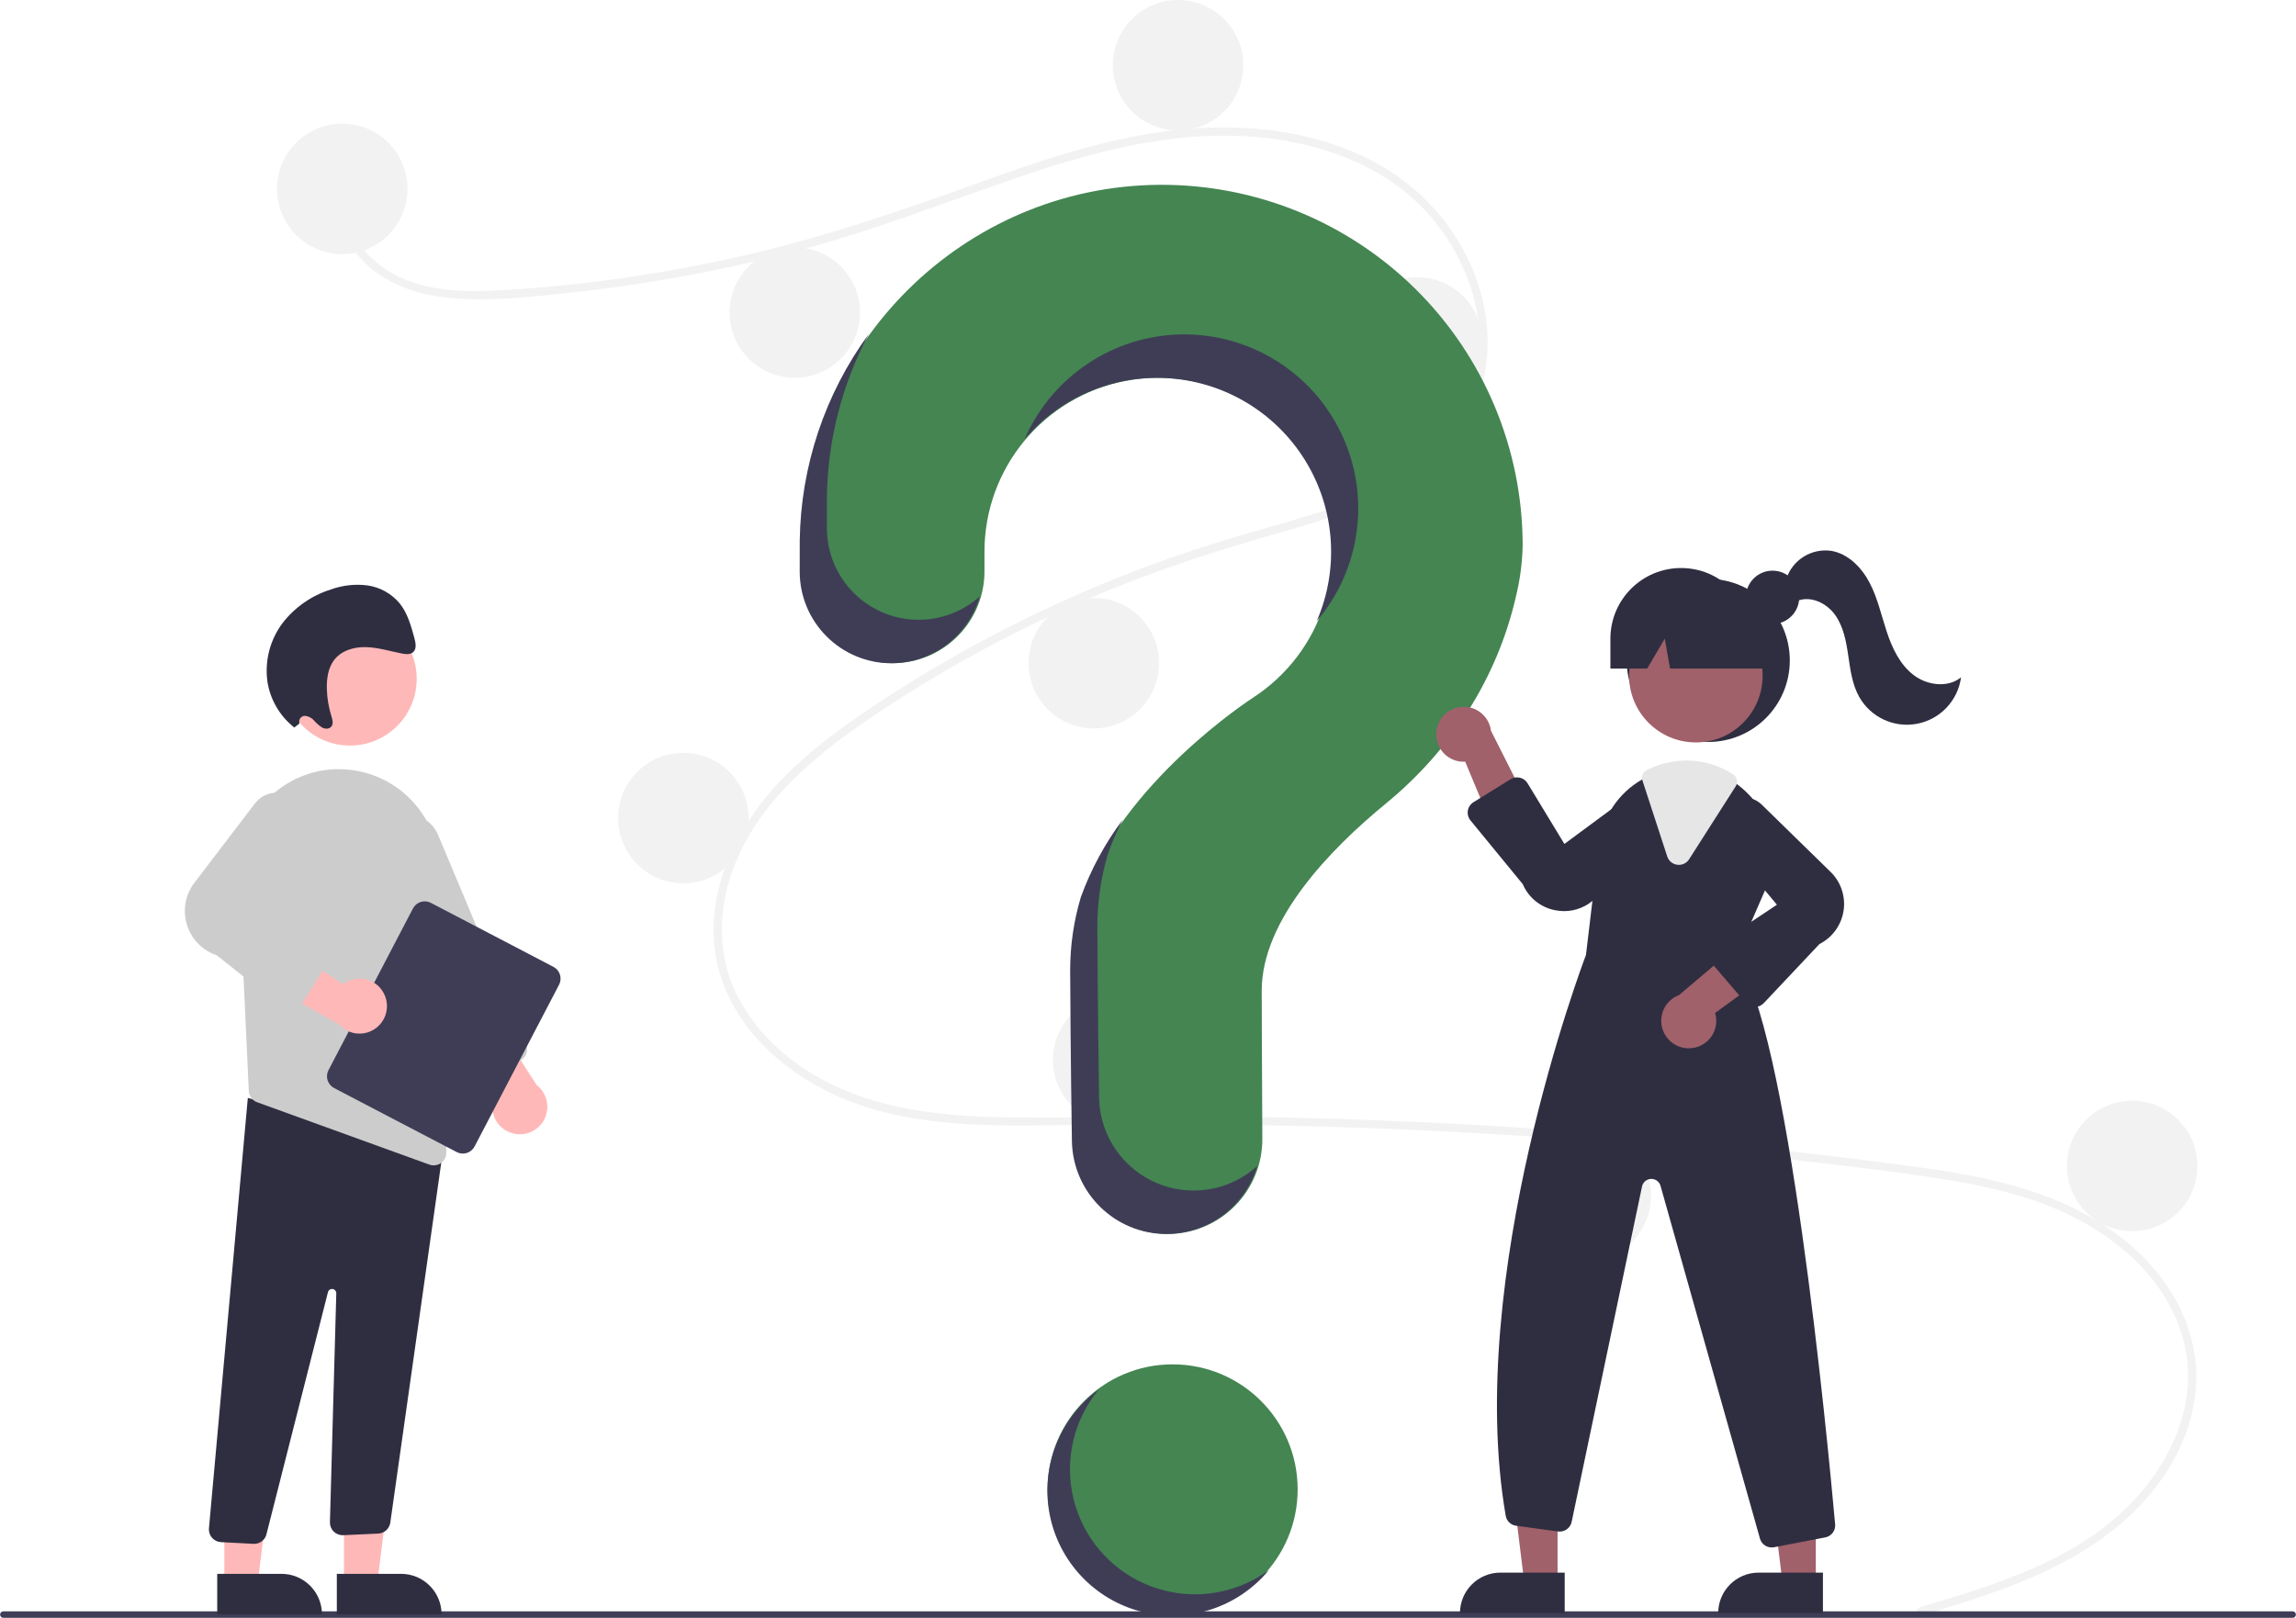
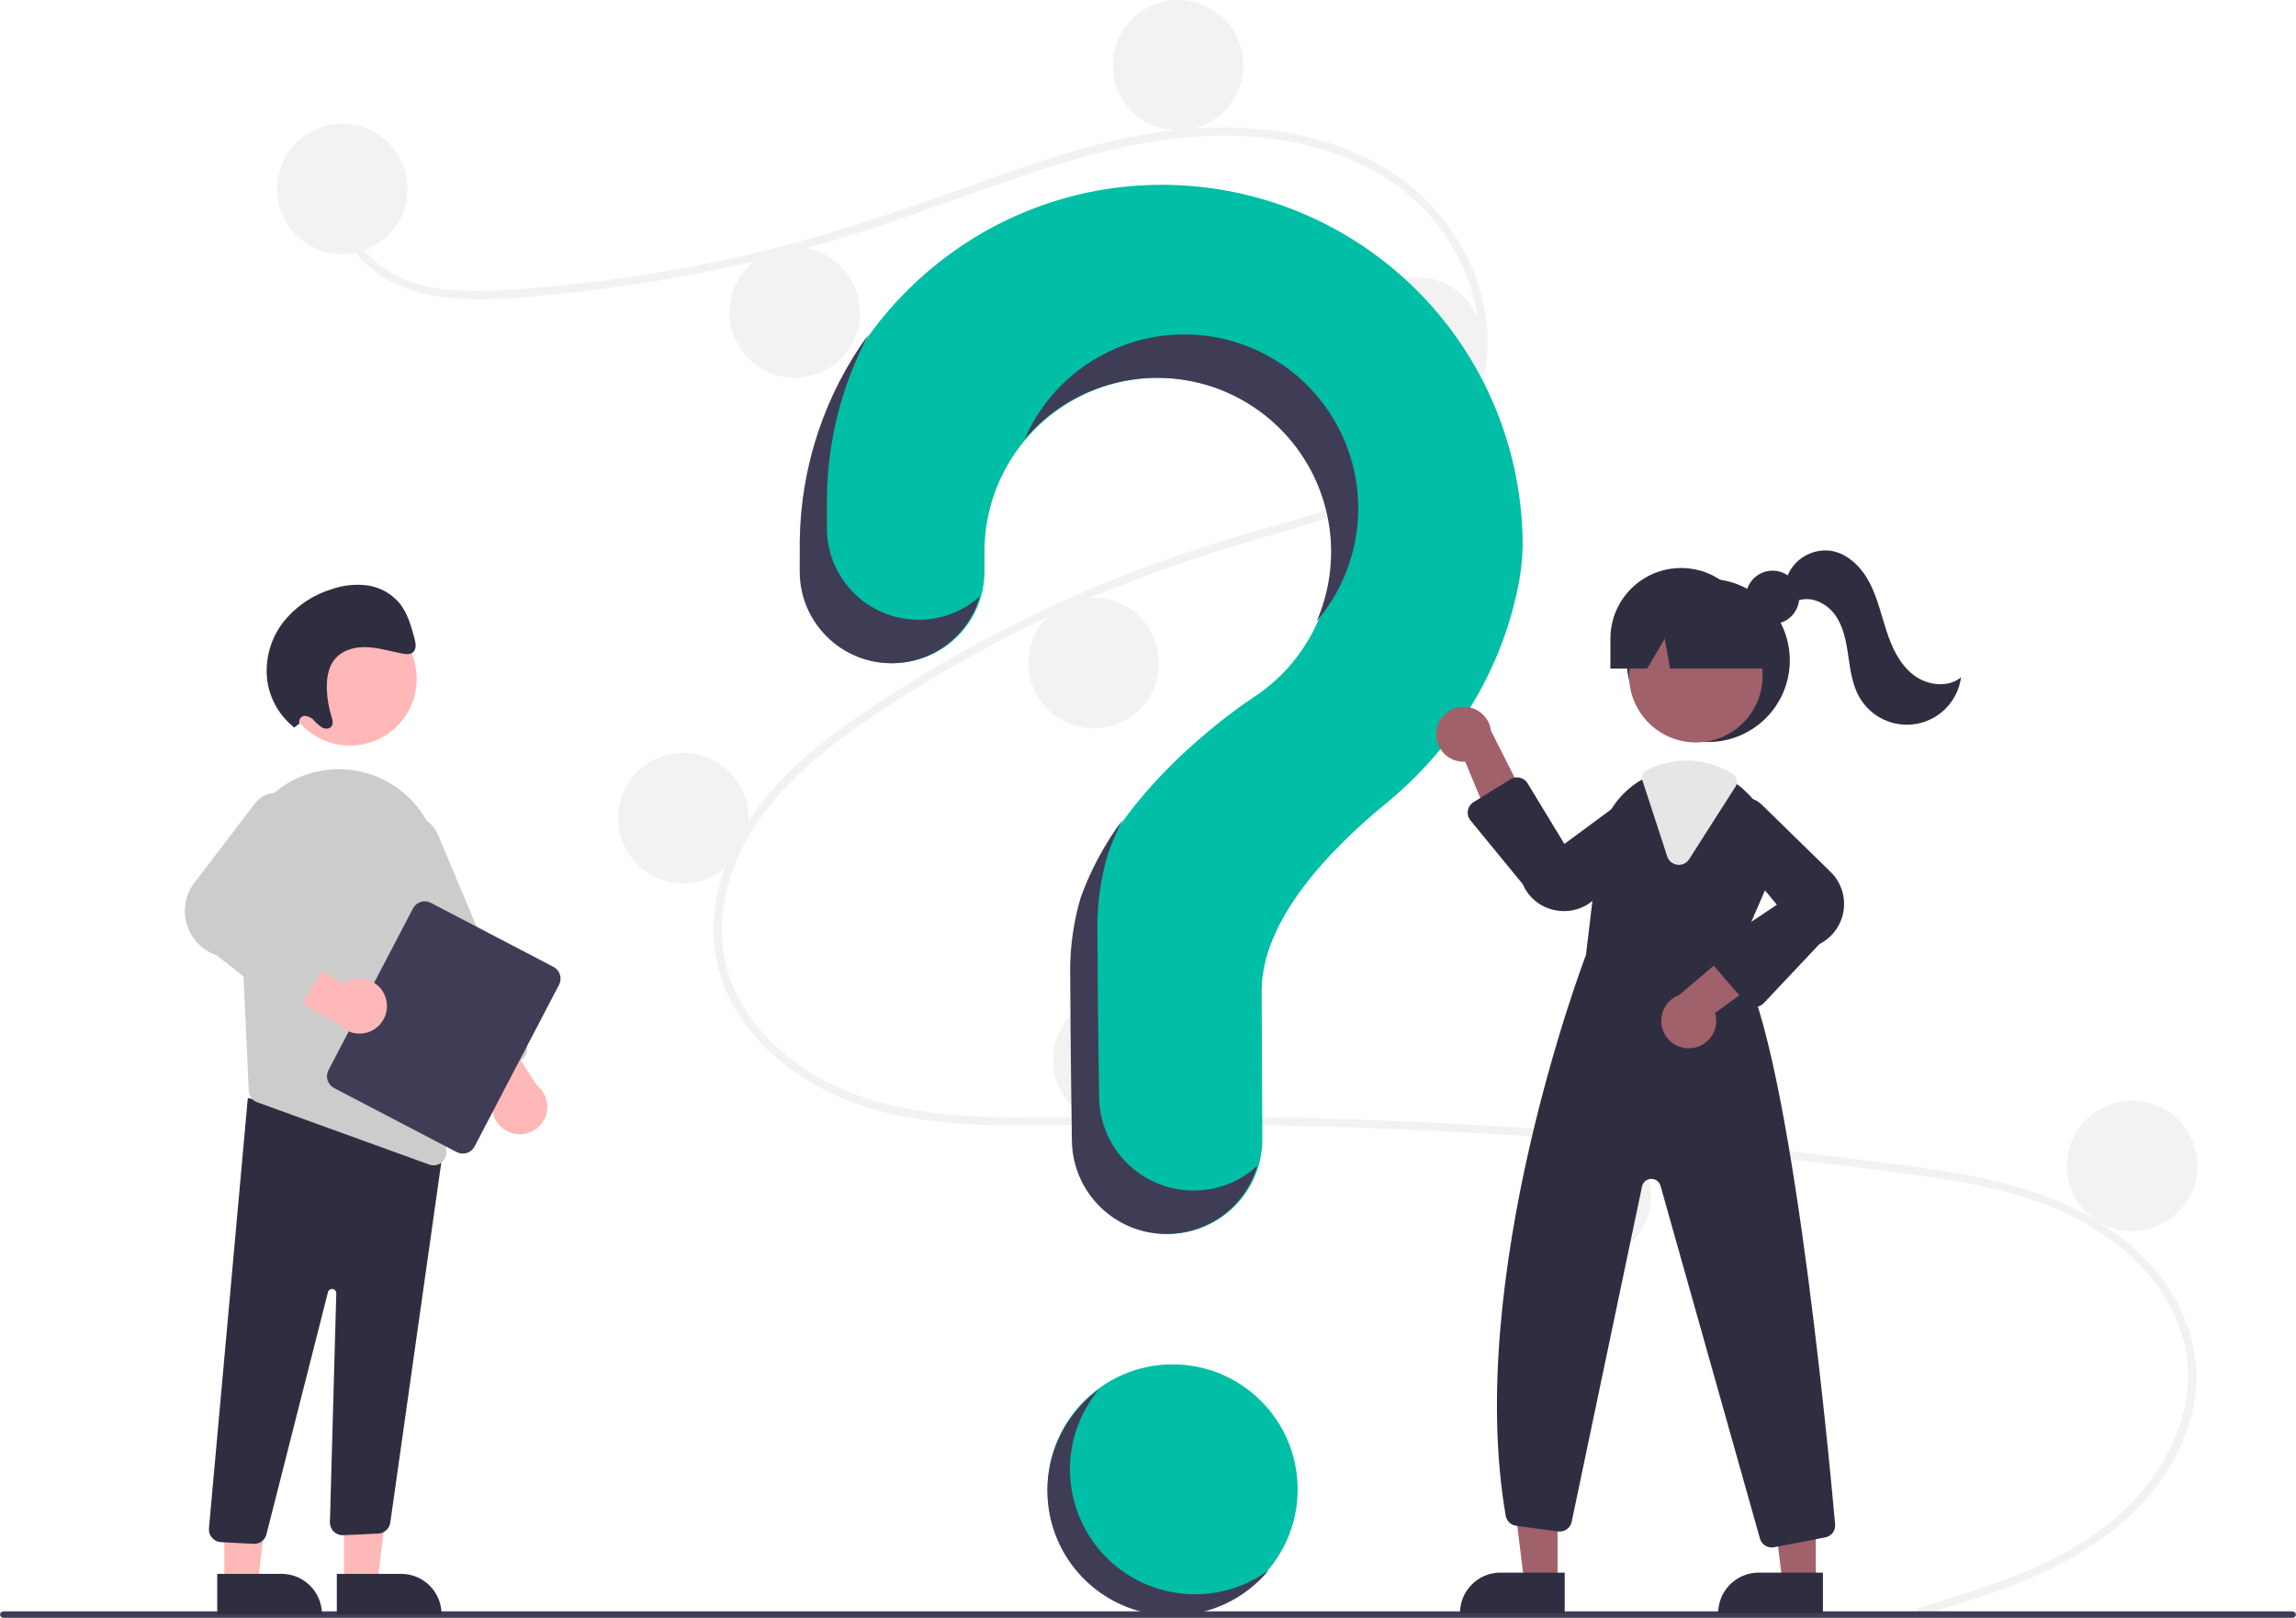
<svg xmlns="http://www.w3.org/2000/svg" id="ef672dd0-2e16-4c9d-8107-606b55e40777" data-name="Layer 1" width="844.675" height="595.262" viewBox="0 0 844.675 595.262">
-   <circle cx="431.393" cy="548" r="46" fill="#448552" />
+   <circle cx="431.393" cy="548" r="46" fill="#00bfa6" />
  <path d="M883.862,743.785c25.735-7.729,53.094-15.788,73.503-34.161,18.238-16.418,30.55-41.489,22.995-66.112-7.54-24.572-30.124-40.956-53.442-49.105-13.225-4.622-27.061-7.186-40.891-9.2-15.035-2.19-30.136-3.984-45.23-5.71q-91.677-10.486-184.044-12.811c-30.385-.765-60.764-.747-91.152-.306-27.139.394-55.722.384-80.899-11.151-19.578-8.97-37.348-25.289-42.803-46.734-6.297-24.755,5.318-49.964,21.98-67.892,8.783-9.45,19.047-17.404,29.636-24.717,11.487-7.934,23.375-15.306,35.521-22.188a494.634,494.634,0,0,1,74.767-34.468c12.746-4.634,25.68-8.633,38.728-12.321,11.017-3.115,22.068-6.234,32.716-10.477,20.583-8.204,40.161-22.1,45.395-44.881,4.96-21.591-3.403-45.031-18.065-61.071-16.963-18.557-42.539-26.692-67.06-28.008-27.528-1.478-54.422,5.412-80.297,14.156-27.597,9.326-54.599,20.049-82.778,27.603a556.958,556.958,0,0,1-85.196,15.837c-14.082,1.5-28.59,3.193-42.756,2.045-11.872-.962-23.684-4.454-32.434-12.88-7.503-7.225-11.972-17.154-10.435-27.632.279-1.903,3.17-1.094,2.893.798-1.87,12.755,6.8,24.509,17.484,30.529,12.348,6.958,27.374,6.968,41.122,6.172a537.825,537.825,0,0,0,88.515-12.796c28.593-6.531,56.164-15.866,83.704-25.839,26.156-9.472,52.897-18.716,80.84-20.767,24.246-1.78,49.752,1.752,70.874,14.423,18.564,11.136,32.215,29.707,36.565,51.018,4.25,20.825-1.636,41.785-17.4,56.317-16.321,15.046-38.701,21.479-59.557,27.404-26.452,7.514-52.337,16.298-77.392,27.703a485.824,485.824,0,0,0-72.8,40.928c-22.246,15.202-44.201,34.331-51.237,61.451-3.277,12.633-2.672,26.032,2.812,37.965,4.876,10.61,12.907,19.535,22.262,26.419,22.321,16.424,50.453,19.797,77.414,20.132,30.281.377,60.564-.645,90.855-.148q92.599,1.52,184.819,11.273,23.108,2.446,46.158,5.407c13.822,1.776,27.69,3.541,41.278,6.695,24.162,5.608,47.674,16.392,62.692,36.878a61.319,61.319,0,0,1,11.947,30.446c1.051,11.524-1.77,23.069-6.98,33.321-11.532,22.69-33.134,37.123-56.073,46.605-12.287,5.079-25.032,8.926-37.752,12.746-1.853.557-2.645-2.338-.798-2.893Z" transform="translate(-177.6623 -152.3692)" fill="#f2f2f2" />
  <circle cx="125.893" cy="69.5" r="24" fill="#f2f2f2" />
  <circle cx="292.393" cy="115" r="24" fill="#f2f2f2" />
  <circle cx="433.393" cy="24" r="24" fill="#f2f2f2" />
  <circle cx="521.393" cy="126" r="24" fill="#f2f2f2" />
  <circle cx="402.393" cy="244" r="24" fill="#f2f2f2" />
  <circle cx="251.393" cy="301" r="24" fill="#f2f2f2" />
  <circle cx="411.393" cy="390" r="24" fill="#f2f2f2" />
  <circle cx="583.393" cy="440" r="24" fill="#f2f2f2" />
  <circle cx="784.393" cy="429" r="24" fill="#f2f2f2" />
-   <path d="M604.128,220.373c-71.892.508-130.756,58.93-131.777,130.816-.009.664-.014,5.33-.013,11.434a33.748,33.748,0,0,0,33.744,33.746h0a33.769,33.769,0,0,0,33.761-33.798c-.003-4.152-.006-7.026-.006-7.202a64,64,0,1,1,98.52,53.879l.012.014s-48.028,30.92-62.671,73.335l.012.003a94.004,94.004,0,0,0-3.874,26.768c0,3.725.219,36.321.643,62.778a34.786,34.786,0,0,0,34.79,34.222h0a34.796,34.796,0,0,0,34.794-35.011c-.147-24.229-.227-52.442-.227-54.489,0-26.045,25.125-51.995,45.764-68.917,23.766-19.487,40.868-46.043,47.737-75.999a86.762,86.762,0,0,0,2.499-18.834A132.75,132.75,0,0,0,604.128,220.373Z" transform="translate(-177.6623 -152.3692)" fill="#448552" />
+   <path d="M604.128,220.373c-71.892.508-130.756,58.93-131.777,130.816-.009.664-.014,5.33-.013,11.434a33.748,33.748,0,0,0,33.744,33.746h0a33.769,33.769,0,0,0,33.761-33.798c-.003-4.152-.006-7.026-.006-7.202a64,64,0,1,1,98.52,53.879l.012.014s-48.028,30.92-62.671,73.335l.012.003a94.004,94.004,0,0,0-3.874,26.768c0,3.725.219,36.321.643,62.778a34.786,34.786,0,0,0,34.79,34.222h0a34.796,34.796,0,0,0,34.794-35.011c-.147-24.229-.227-52.442-.227-54.489,0-26.045,25.125-51.995,45.764-68.917,23.766-19.487,40.868-46.043,47.737-75.999a86.762,86.762,0,0,0,2.499-18.834A132.75,132.75,0,0,0,604.128,220.373Z" transform="translate(-177.6623 -152.3692)" fill="#00bfa6" />
  <path d="M1021.147,747.631H178.853a1.191,1.191,0,0,1,0-2.381h842.294a1.191,1.191,0,0,1,0,2.381Z" transform="translate(-177.6623 -152.3692)" fill="#3f3d56" />
  <circle cx="628.449" cy="242.996" r="30" fill="#2f2e41" />
  <polygon points="573.012 582.129 560.753 582.129 554.92 534.841 573.015 534.841 573.012 582.129" fill="#a0616a" />
  <path d="M551.996,578.626h23.644a0,0,0,0,1,0,0v14.887a0,0,0,0,1,0,0H537.109a0,0,0,0,1,0,0v0A14.887,14.887,0,0,1,551.996,578.626Z" fill="#2f2e41" />
  <polygon points="668.012 582.129 655.753 582.129 649.92 534.841 668.015 534.841 668.012 582.129" fill="#a0616a" />
  <path d="M646.996,578.626h23.644a0,0,0,0,1,0,0v14.887a0,0,0,0,1,0,0H632.109a0,0,0,0,1,0,0v0A14.887,14.887,0,0,1,646.996,578.626Z" fill="#2f2e41" />
  <circle cx="623.89" cy="248.61" r="24.561" fill="#a0616a" />
  <path d="M816.191,504.775l10.99-25.25a31.383,31.383,0,0,0-6.95-35.6,31.873,31.873,0,0,0-3.07-2.67,30.935,30.935,0,0,0-18.99-6.57,32.179,32.179,0,0,0-13.4,2.98c-.36.16-.71.33-1.07.5-.69.33-1.37.69-2.03,1.06a31.678,31.678,0,0,0-15.7,23.88l-4.85,40.64c-1.22,3.19-44.74,118.39-29.52,206.34a4.467,4.467,0,0,0,3.82,3.67l15.43,2.1a4.497,4.497,0,0,0,5.01-3.53l25.89-123.41a3.503,3.503,0,0,1,6.8-.23l36.58,129.78a4.471,4.471,0,0,0,4.31,3.28,5.122,5.122,0,0,0,.87-.08l18.85-3.63a4.471,4.471,0,0,0,3.63-4.81C850.021,682.335,835.301,527.605,816.191,504.775Z" transform="translate(-177.6623 -152.3692)" fill="#2f2e41" />
  <path d="M706.102,421.419A10.056,10.056,0,0,0,716.696,432.623l13.729,32.992,10.385-15.394-14.629-28.97a10.11,10.11,0,0,0-20.079.169Z" transform="translate(-177.6623 -152.3692)" fill="#a0616a" />
  <path d="M800.19,537.996a10.056,10.056,0,0,0,8.427-12.913l28.885-21.038-17.39-6.512-24.764,20.977a10.11,10.11,0,0,0,4.842,19.487Z" transform="translate(-177.6623 -152.3692)" fill="#a0616a" />
  <path d="M753.102,487.61a17.057,17.057,0,0,1-3.298-.325,16.305,16.305,0,0,1-11.948-9.616l-19.234-23.453a4.501,4.501,0,0,1,1.111-6.681l13.684-8.471a4.5,4.5,0,0,1,6.215,1.49l13.556,22.334L779.15,443.702A9.721,9.721,0,0,1,790.46,459.264l-25.912,23.637A16.253,16.253,0,0,1,753.102,487.61Z" transform="translate(-177.6623 -152.3692)" fill="#2f2e41" />
  <path d="M823.252,522.883c-.035,0-.071,0-.106-.001a4.508,4.508,0,0,1-3.311-1.57l-12.166-14.193a4.5,4.5,0,0,1,.92-6.673l22.781-15.188-20.638-24.812a9.721,9.721,0,0,1,14.887-12.183l25.084,24.513a16.525,16.525,0,0,1-3.675,26.94l-20.501,21.754A4.507,4.507,0,0,1,823.252,522.883Z" transform="translate(-177.6623 -152.3692)" fill="#2f2e41" />
  <path d="M795.307,470.584a4.632,4.632,0,0,1-.584-.037,4.461,4.461,0,0,1-3.71-3.069l-9.142-28.029a3.083,3.083,0,0,1,1.594-3.725l.297-.14c.269-.128.535-.254.807-.375a32.574,32.574,0,0,1,13.603-3.023,31.327,31.327,0,0,1,17.161,5.157,3.13,3.13,0,0,1,.901,4.294L799.084,468.504A4.455,4.455,0,0,1,795.307,470.584Z" transform="translate(-177.6623 -152.3692)" fill="#e6e6e6" />
  <circle cx="652.101" cy="219.786" r="9.817" fill="#2f2e41" />
  <path d="M796.111,361.365h0a26,26,0,0,0-26,26v11h13.529l6.471-11,1.941,11h41.059l-11-11A26,26,0,0,0,796.111,361.365Z" transform="translate(-177.6623 -152.3692)" fill="#2f2e41" />
  <path d="M834.809,365.431a15.15,15.15,0,0,1,16.481-10.396c6.256,1.046,11.202,6.075,14.149,11.691s4.308,11.903,6.289,17.928,4.791,12.084,9.793,15.984,12.677,4.958,17.59.946a20.118,20.118,0,0,1-37.477,7.181c-2.592-4.612-3.261-10.017-4.03-15.251s-1.767-10.65-4.862-14.94-8.888-7.093-13.804-5.139Z" transform="translate(-177.6623 -152.3692)" fill="#2f2e41" />
  <path d="M515.609,380.408h0a33.748,33.748,0,0,1-33.744-33.746c-0-6.104.004-10.771.013-11.434a131.507,131.507,0,0,1,15.359-59.909,131.803,131.803,0,0,0-25.359,75.909c-.009.664-.014,5.33-.013,11.434a33.748,33.748,0,0,0,33.744,33.746h0A33.773,33.773,0,0,0,538.097,371.817,33.622,33.622,0,0,1,515.609,380.408Z" transform="translate(-177.6623 -152.3692)" fill="#3f3d56" />
  <path d="M606.415,291.478a64.004,64.004,0,0,1,55.659,89.413,63.997,63.997,0,1,0-107.426-66.985A63.871,63.871,0,0,1,606.415,291.478Z" transform="translate(-177.6623 -152.3692)" fill="#3f3d56" />
  <path d="M616.797,590.408h0a34.787,34.787,0,0,1-34.79-34.222c-.423-26.456-.643-59.052-.643-62.778a94.004,94.004,0,0,1,3.874-26.768l-.012-.003a95.069,95.069,0,0,1,5.494-12.701,110.047,110.047,0,0,0-15.494,28.701l.012.003a94.004,94.004,0,0,0-3.874,26.768c0,3.725.219,36.321.643,62.778a34.787,34.787,0,0,0,34.79,34.222h0a34.803,34.803,0,0,0,33.402-25.048A34.66,34.66,0,0,1,616.797,590.408Z" transform="translate(-177.6623 -152.3692)" fill="#3f3d56" />
  <polygon points="126.541 582.585 138.8 582.584 144.633 535.296 126.538 535.297 126.541 582.585" fill="#ffb8b8" />
  <path d="M301.576,731.451H340.107a0,0,0,0,1,0,0v14.887a0,0,0,0,1,0,0H316.463A14.887,14.887,0,0,1,301.576,731.451v0A0,0,0,0,1,301.576,731.451Z" transform="translate(464.0541 1325.404) rotate(179.9974)" fill="#2f2e41" />
  <polygon points="82.541 582.585 94.8 582.584 100.633 535.296 82.538 535.297 82.541 582.585" fill="#ffb8b8" />
  <path d="M257.576,731.451H296.107a0,0,0,0,1,0,0v14.887a0,0,0,0,1,0,0H272.463A14.887,14.887,0,0,1,257.576,731.451v0A0,0,0,0,1,257.576,731.451Z" transform="translate(376.0541 1325.406) rotate(179.9974)" fill="#2f2e41" />
  <path d="M270.917,720.411l-11.975-.63a4.673,4.673,0,0,1-4.419-4.967l14.313-158.466,65.911,17.786,6.35-1.732L321.239,712.686a4.696,4.696,0,0,1-4.358,3.945l-12.909.601a4.674,4.674,0,0,1-4.931-4.796l2.339-84.196a1.558,1.558,0,0,0-3.083-.36L275.739,716.692a4.646,4.646,0,0,1-4.569,3.725C271.086,720.418,271.002,720.416,270.917,720.411Z" transform="translate(-177.6623 -152.3692)" fill="#2f2e41" />
  <circle cx="128.742" cy="249.759" r="24.561" fill="#ffb8b8" />
  <path d="M265.512,474.287l2.701,58.267.976,21.199a4.642,4.642,0,0,0,3.074,4.175l63.336,22.943a4.477,4.477,0,0,0,1.6.28,4.644,4.644,0,0,0,4.664-4.788L339.266,471.597A36.93,36.93,0,0,0,308.522,435.92c-.613-.093-1.236-.187-1.859-.27a36.249,36.249,0,0,0-29.165,9.441,37.236,37.236,0,0,0-11.986,29.196Z" transform="translate(-177.6623 -152.3692)" fill="#ccc" />
  <path d="M365.855,569.245a10.064,10.064,0,0,1-5.369-15.227l-21.478-28.56,18.534-1.147,17.554,27.297a10.111,10.111,0,0,1-9.242,17.637Z" transform="translate(-177.6623 -152.3692)" fill="#ffb8b8" />
  <path d="M350.753,548.85a4.644,4.644,0,0,1-2.541-2.518L315.854,469.237a12.463,12.463,0,1,1,22.984-9.647l32.358,77.095a4.679,4.679,0,0,1-2.5,6.118l-14.365,6.029a4.642,4.642,0,0,1-3.577.017Z" transform="translate(-177.6623 -152.3692)" fill="#ccc" />
  <path d="M298.508,546.131,329.587,486.622a4.878,4.878,0,0,1,6.575-2.063l45.112,23.56a4.878,4.878,0,0,1,2.063,6.575l-31.079,59.509a4.878,4.878,0,0,1-6.575,2.063L300.571,552.706A4.878,4.878,0,0,1,298.508,546.131Z" transform="translate(-177.6623 -152.3692)" fill="#3f3d56" />
  <path d="M319.351,518.943a10.064,10.064,0,0,0-15.517-4.46l-29.778-19.754-.051,18.57L302.29,529.21a10.111,10.111,0,0,0,17.06-10.267Z" transform="translate(-177.6623 -152.3692)" fill="#ffb8b8" />
  <path d="M281.701,523.119l-24.337-19.278a17.163,17.163,0,0,1-7.823-27.135l22.097-28.96a10.096,10.096,0,0,1,17.13,10.284l-17.484,28.6,25.694,12.187a4.674,4.674,0,0,1,1.948,6.72l-10.372,16.414a4.682,4.682,0,0,1-3.167,2.111c-.026.004-.051.008-.077.012A4.696,4.696,0,0,1,281.701,523.119Z" transform="translate(-177.6623 -152.3692)" fill="#ccc" />
  <path d="M287.845,418.574a2.135,2.135,0,0,1,1.856-2.819,4.93,4.93,0,0,1,3.476,1.715,13.833,13.833,0,0,0,3.071,2.637c1.188.599,2.8.514,3.477-.628.636-1.072.2-2.508-.185-3.753a36.907,36.907,0,0,1-1.63-9.77c-.111-3.7.411-7.562,2.46-10.448,2.644-3.725,7.371-5.139,11.845-5.036s8.875,1.484,13.307,2.357c1.53.301,3.328.456,4.352-.73,1.088-1.261.688-3.301.226-5.004-1.201-4.417-2.475-8.985-5.265-12.552a18.898,18.898,0,0,0-12.061-6.79,28.938,28.938,0,0,0-13.462,1.528,36.096,36.096,0,0,0-17.683,12.319,29.236,29.236,0,0,0-5.578,21.6,26.667,26.667,0,0,0,9.886,16.855Z" transform="translate(-177.6623 -152.3692)" fill="#2f2e41" />
  <path d="M598.92,735.149a45.994,45.994,0,0,1-17.07-71.489,45.997,45.997,0,1,0,62.569,66.464A45.969,45.969,0,0,1,598.92,735.149Z" transform="translate(-177.6623 -152.3692)" fill="#3f3d56" />
</svg>
